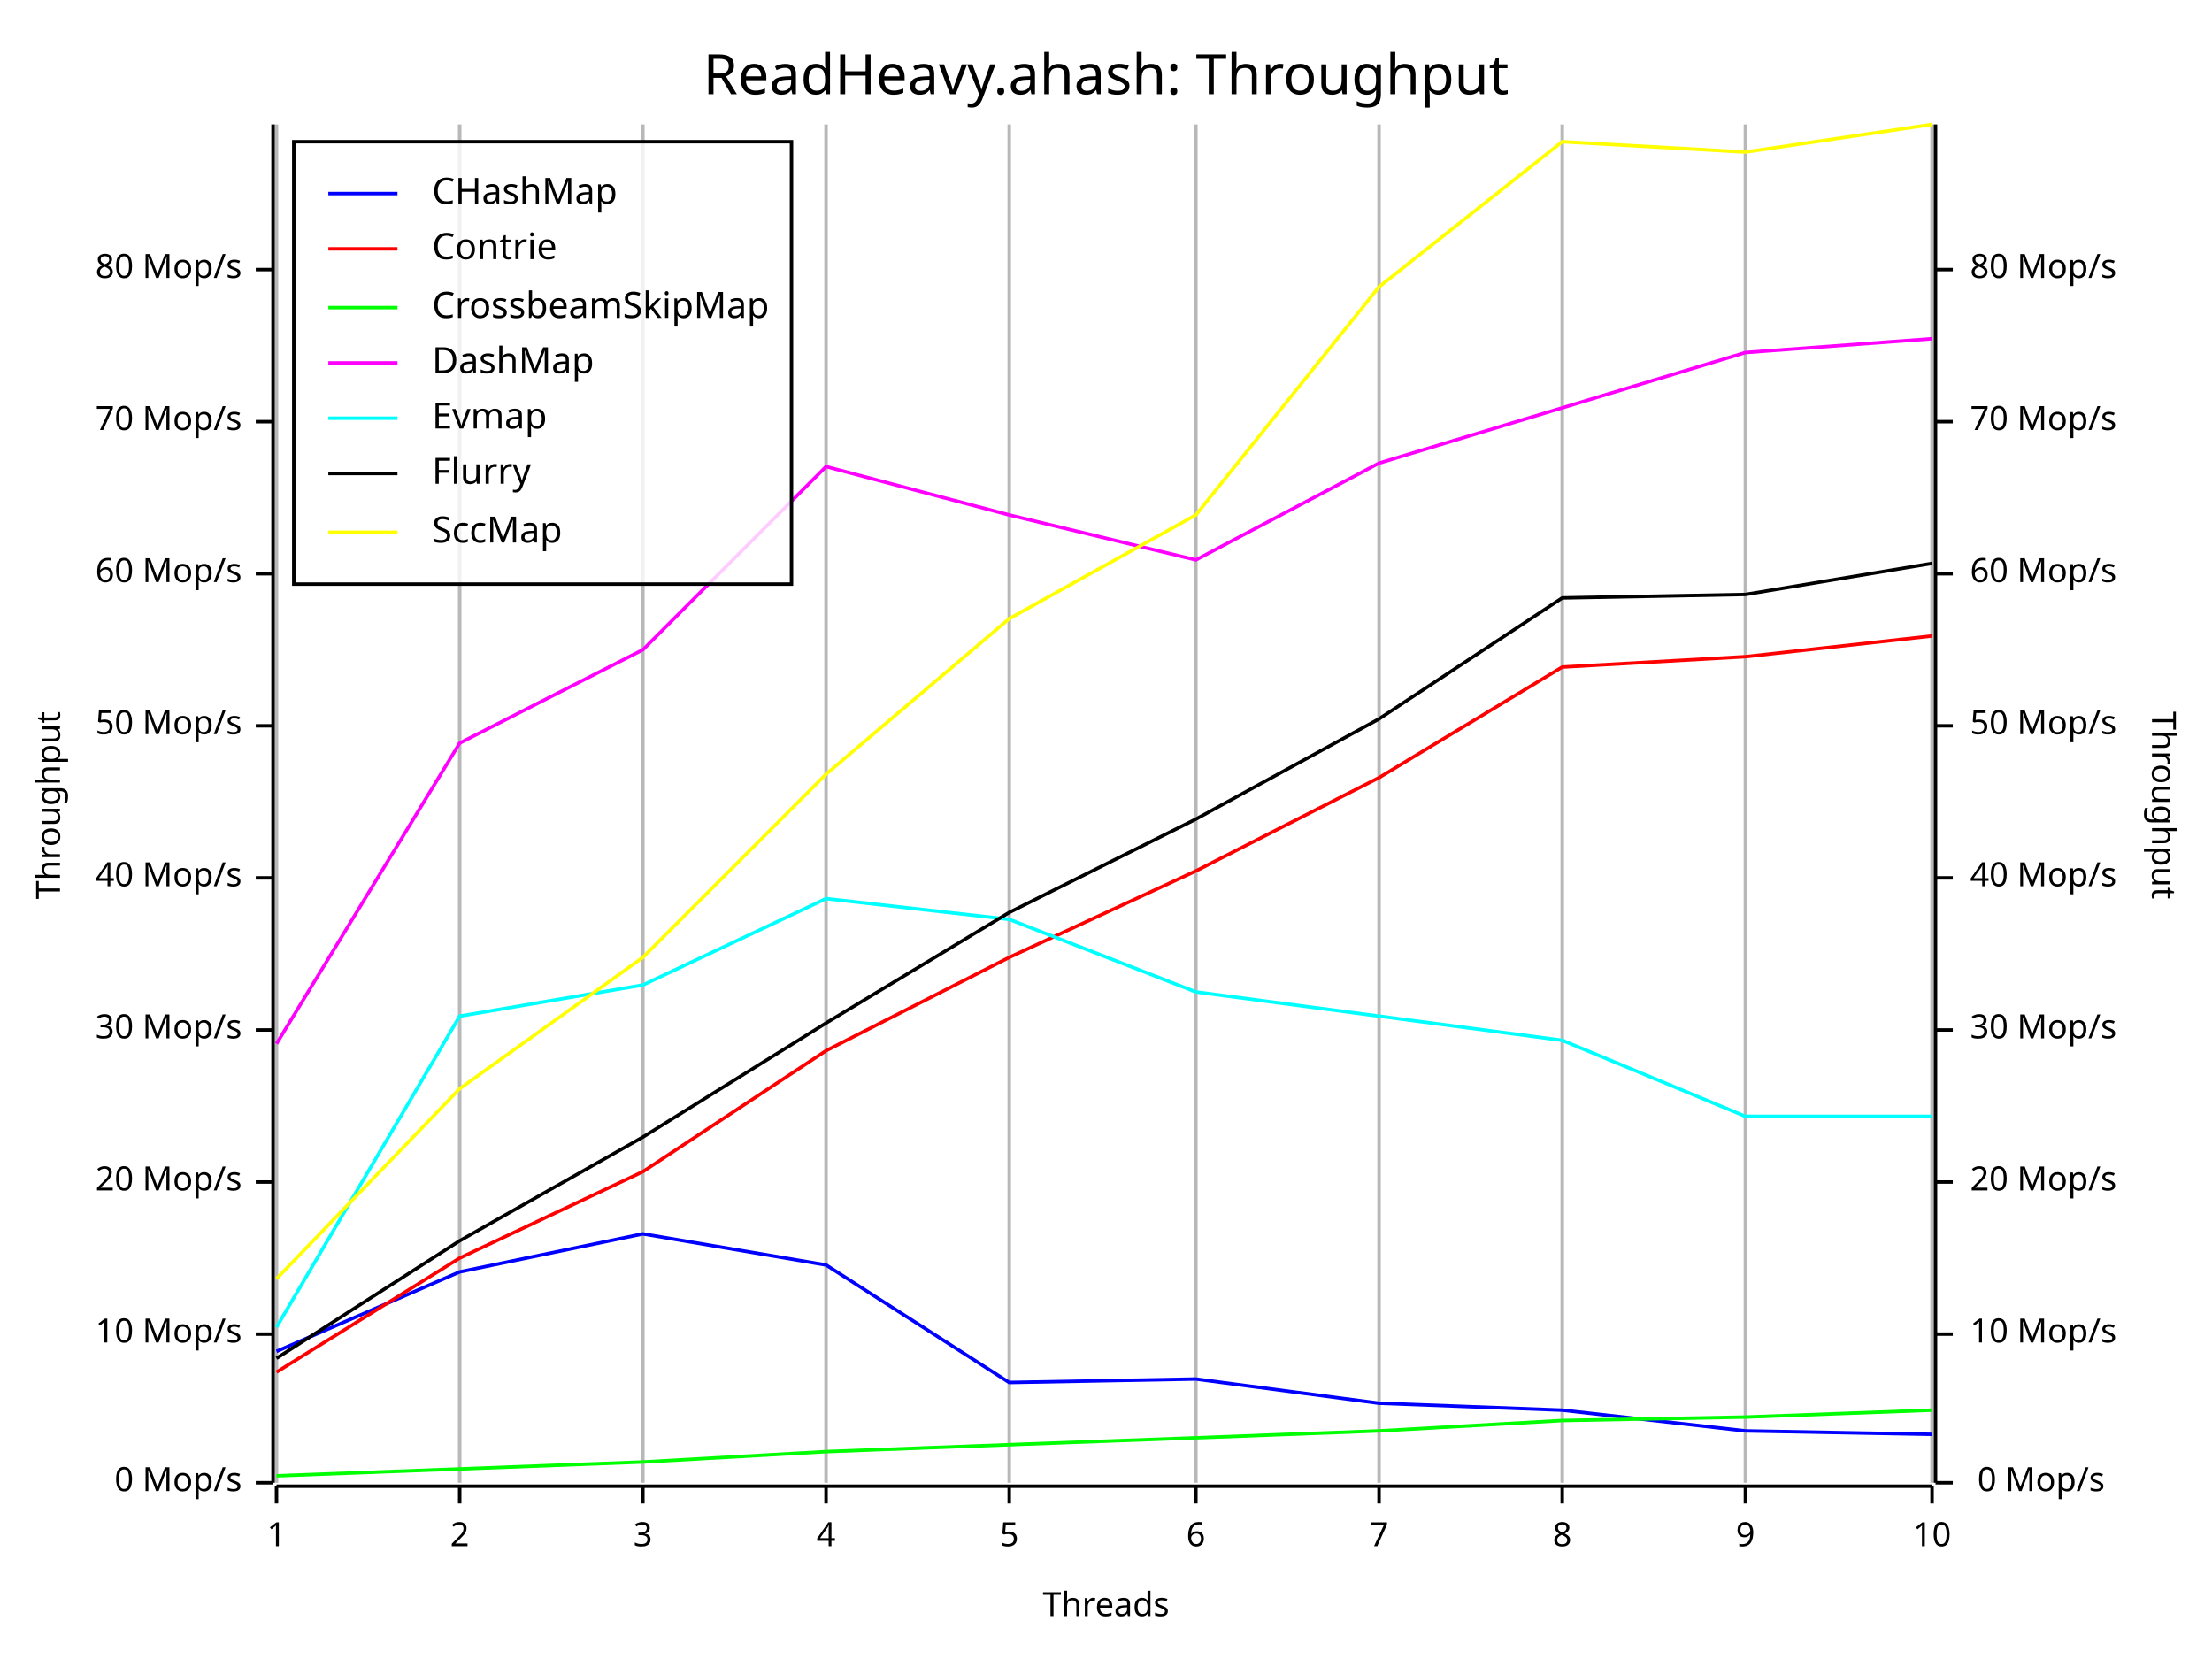
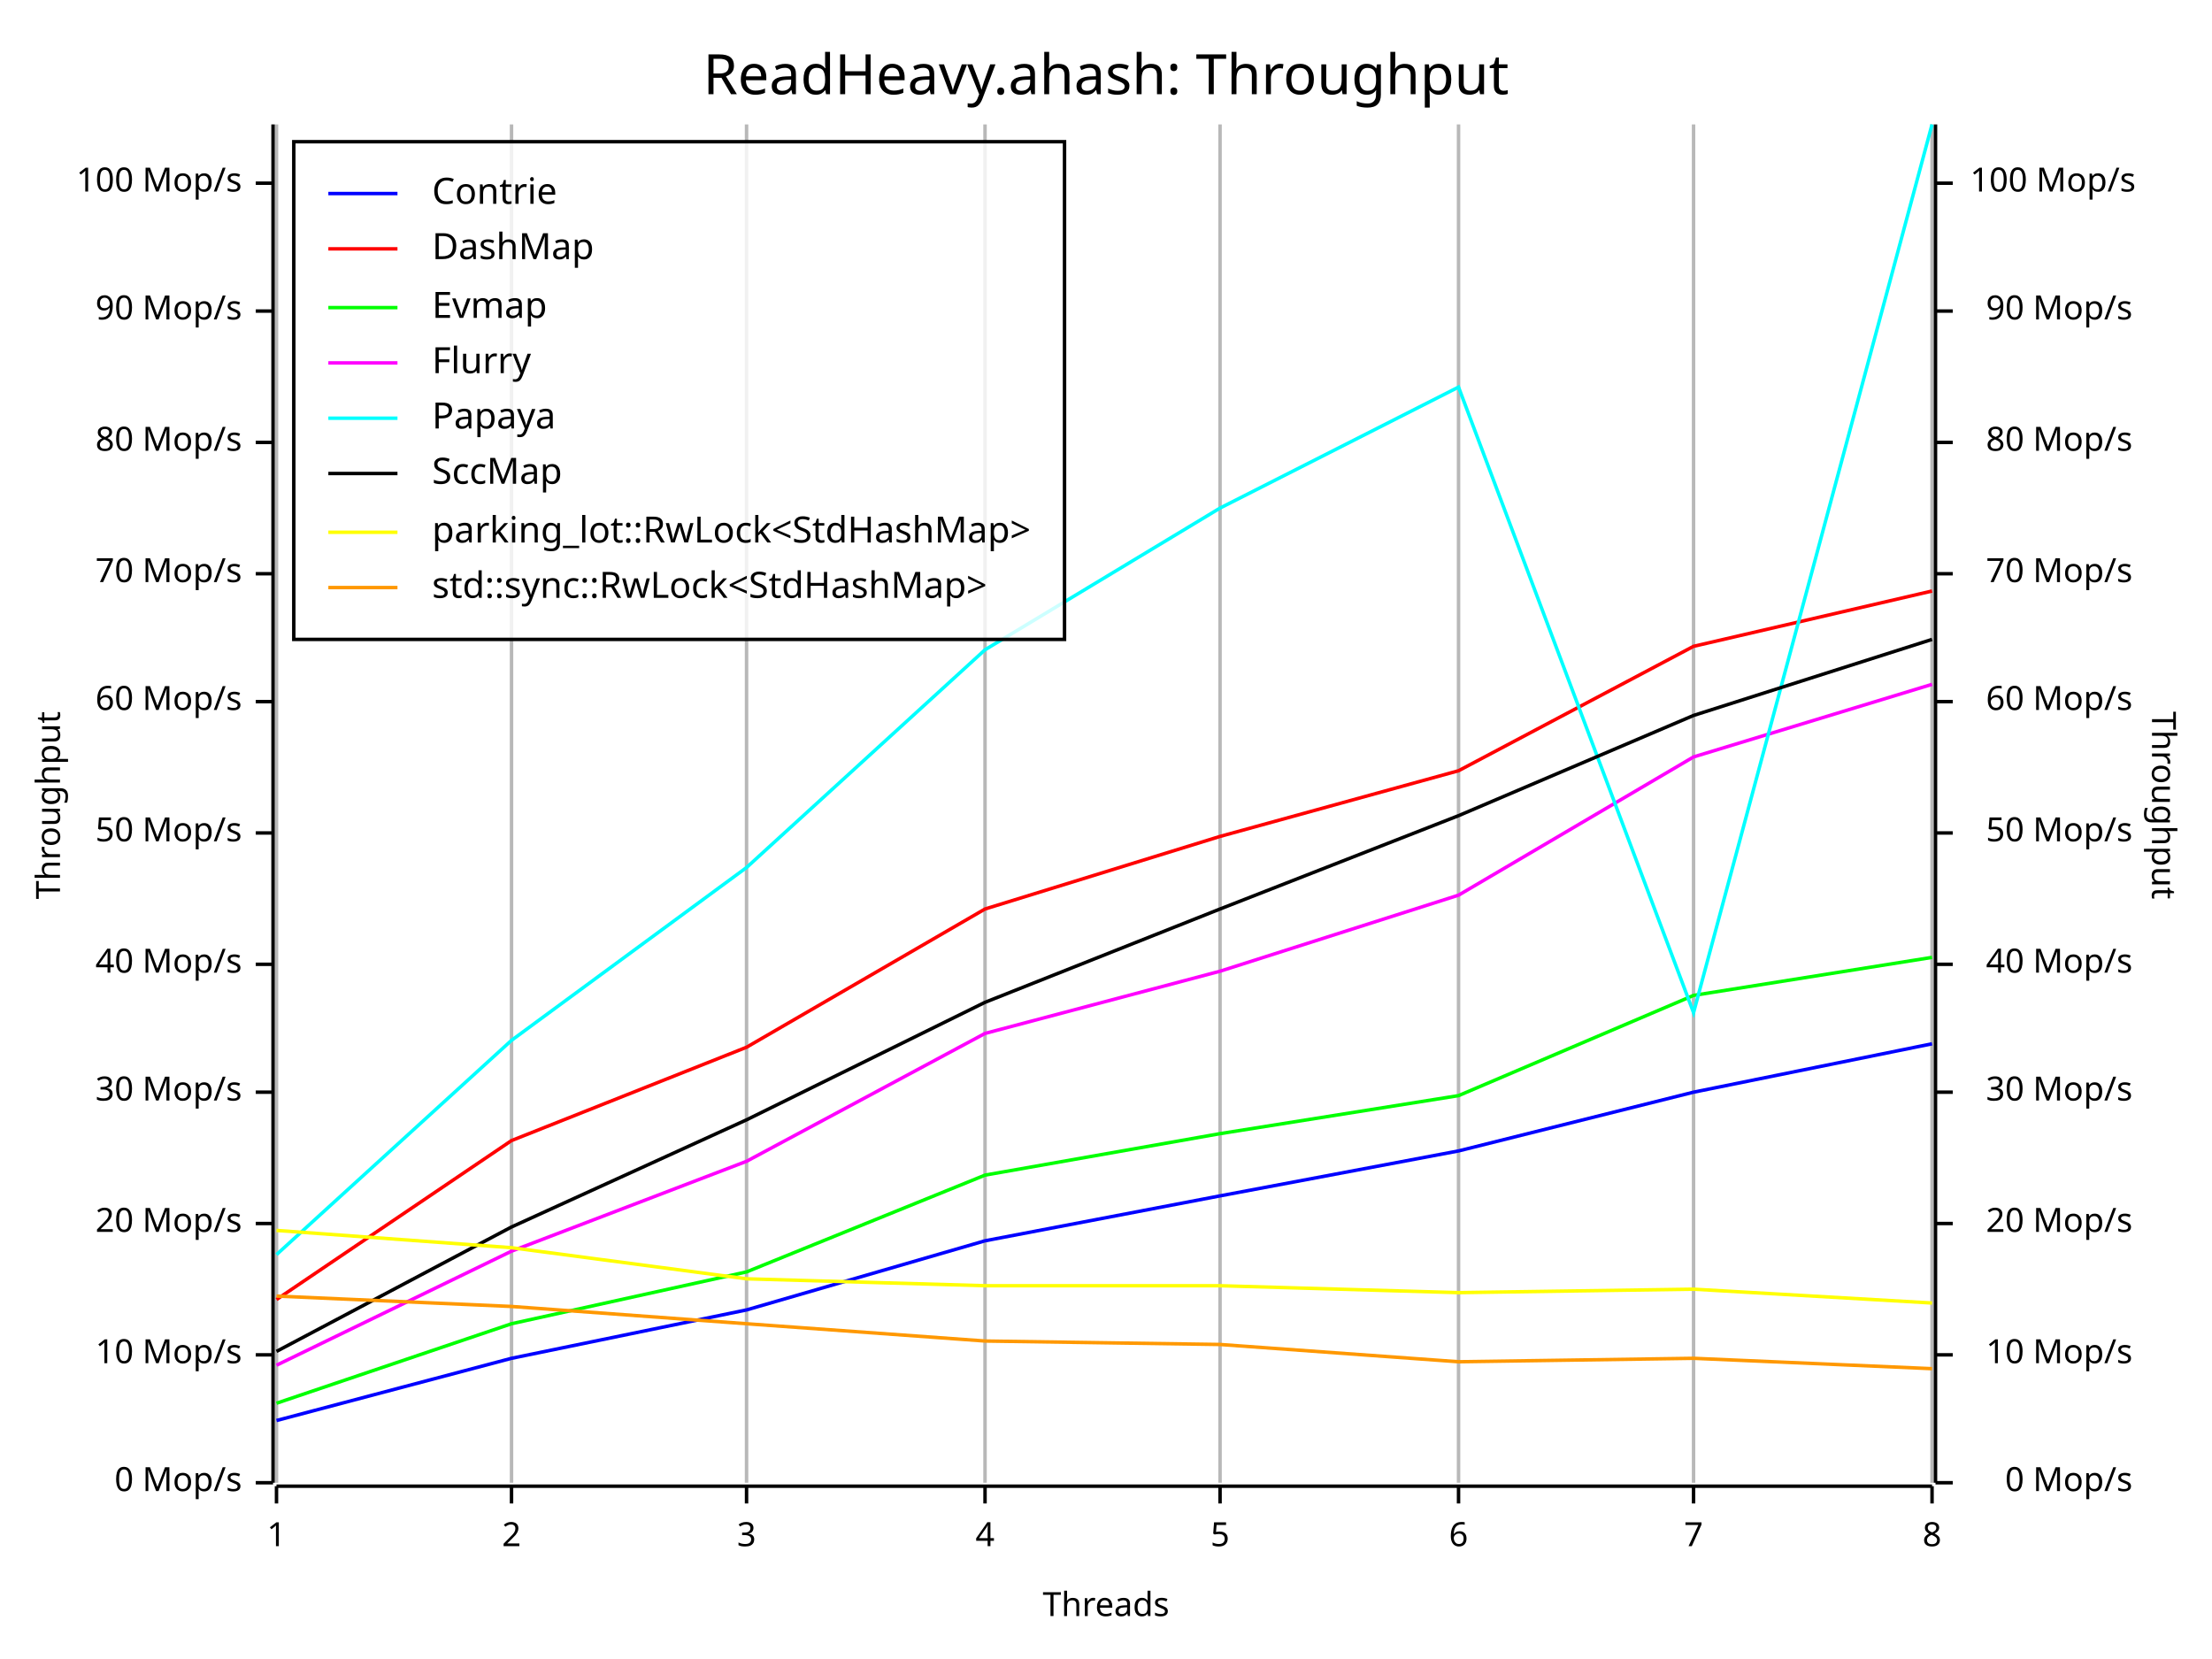
<svg xmlns="http://www.w3.org/2000/svg" width="640" height="480" viewBox="0 0 640 480">
  <rect x="0" y="0" width="640" height="480" opacity="1" fill="#FFFFFF" stroke="none" />
  <text x="320" y="15" dy="0.76em" text-anchor="middle" font-family="Fira Code" font-size="16.129" opacity="1" fill="#000000">
ReadHeavy.ahash: Throughput
</text>
  <line opacity="0.1" stroke="#000000" stroke-width="1" x1="80" y1="429" x2="80" y2="36" />
-   <line opacity="0.1" stroke="#000000" stroke-width="1" x1="133" y1="429" x2="133" y2="36" />
-   <line opacity="0.1" stroke="#000000" stroke-width="1" x1="186" y1="429" x2="186" y2="36" />
-   <line opacity="0.1" stroke="#000000" stroke-width="1" x1="239" y1="429" x2="239" y2="36" />
-   <line opacity="0.1" stroke="#000000" stroke-width="1" x1="292" y1="429" x2="292" y2="36" />
-   <line opacity="0.1" stroke="#000000" stroke-width="1" x1="346" y1="429" x2="346" y2="36" />
-   <line opacity="0.1" stroke="#000000" stroke-width="1" x1="399" y1="429" x2="399" y2="36" />
-   <line opacity="0.1" stroke="#000000" stroke-width="1" x1="452" y1="429" x2="452" y2="36" />
-   <line opacity="0.1" stroke="#000000" stroke-width="1" x1="505" y1="429" x2="505" y2="36" />
+   <line opacity="0.1" stroke="#000000" stroke-width="1" x1="148" y1="429" x2="148" y2="36" />
+   <line opacity="0.1" stroke="#000000" stroke-width="1" x1="216" y1="429" x2="216" y2="36" />
+   <line opacity="0.1" stroke="#000000" stroke-width="1" x1="285" y1="429" x2="285" y2="36" />
+   <line opacity="0.1" stroke="#000000" stroke-width="1" x1="353" y1="429" x2="353" y2="36" />
+   <line opacity="0.1" stroke="#000000" stroke-width="1" x1="422" y1="429" x2="422" y2="36" />
+   <line opacity="0.1" stroke="#000000" stroke-width="1" x1="490" y1="429" x2="490" y2="36" />
  <line opacity="0.1" stroke="#000000" stroke-width="1" x1="559" y1="429" x2="559" y2="36" />
  <text x="10" y="233" dy="0.76em" text-anchor="middle" font-family="sans-serif" font-size="9.677" opacity="1" fill="#000000" transform="rotate(270, 10, 233)">
Throughput
</text>
  <text x="320" y="470" dy="-0.5ex" text-anchor="middle" font-family="sans-serif" font-size="9.677" opacity="1" fill="#000000">
Threads
</text>
  <text x="630" y="233" dy="0.76em" text-anchor="middle" font-family="sans-serif" font-size="9.677" opacity="1" fill="#000000" transform="rotate(90, 630, 233)">
Throughput
</text>
  <line opacity="0.2" stroke="#000000" stroke-width="1" x1="80" y1="429" x2="80" y2="36" />
-   <line opacity="0.2" stroke="#000000" stroke-width="1" x1="133" y1="429" x2="133" y2="36" />
-   <line opacity="0.2" stroke="#000000" stroke-width="1" x1="186" y1="429" x2="186" y2="36" />
-   <line opacity="0.2" stroke="#000000" stroke-width="1" x1="239" y1="429" x2="239" y2="36" />
-   <line opacity="0.2" stroke="#000000" stroke-width="1" x1="292" y1="429" x2="292" y2="36" />
-   <line opacity="0.2" stroke="#000000" stroke-width="1" x1="346" y1="429" x2="346" y2="36" />
-   <line opacity="0.2" stroke="#000000" stroke-width="1" x1="399" y1="429" x2="399" y2="36" />
-   <line opacity="0.2" stroke="#000000" stroke-width="1" x1="452" y1="429" x2="452" y2="36" />
-   <line opacity="0.2" stroke="#000000" stroke-width="1" x1="505" y1="429" x2="505" y2="36" />
+   <line opacity="0.2" stroke="#000000" stroke-width="1" x1="148" y1="429" x2="148" y2="36" />
+   <line opacity="0.2" stroke="#000000" stroke-width="1" x1="216" y1="429" x2="216" y2="36" />
+   <line opacity="0.2" stroke="#000000" stroke-width="1" x1="285" y1="429" x2="285" y2="36" />
+   <line opacity="0.2" stroke="#000000" stroke-width="1" x1="353" y1="429" x2="353" y2="36" />
+   <line opacity="0.2" stroke="#000000" stroke-width="1" x1="422" y1="429" x2="422" y2="36" />
+   <line opacity="0.2" stroke="#000000" stroke-width="1" x1="490" y1="429" x2="490" y2="36" />
  <line opacity="0.2" stroke="#000000" stroke-width="1" x1="559" y1="429" x2="559" y2="36" />
  <polyline fill="none" opacity="1" stroke="#000000" stroke-width="1" points="79,36 79,429 " />
  <text x="70" y="429" dy="0.5ex" text-anchor="end" font-family="sans-serif" font-size="9.677" opacity="1" fill="#000000">
0 Mop/s
</text>
  <polyline fill="none" opacity="1" stroke="#000000" stroke-width="1" points="74,429 79,429 " />
-   <text x="70" y="386" dy="0.5ex" text-anchor="end" font-family="sans-serif" font-size="9.677" opacity="1" fill="#000000">
+   <text x="70" y="392" dy="0.5ex" text-anchor="end" font-family="sans-serif" font-size="9.677" opacity="1" fill="#000000">
10 Mop/s
</text>
-   <polyline fill="none" opacity="1" stroke="#000000" stroke-width="1" points="74,386 79,386 " />
-   <text x="70" y="342" dy="0.5ex" text-anchor="end" font-family="sans-serif" font-size="9.677" opacity="1" fill="#000000">
+   <polyline fill="none" opacity="1" stroke="#000000" stroke-width="1" points="74,392 79,392 " />
+   <text x="70" y="354" dy="0.5ex" text-anchor="end" font-family="sans-serif" font-size="9.677" opacity="1" fill="#000000">
20 Mop/s
</text>
-   <polyline fill="none" opacity="1" stroke="#000000" stroke-width="1" points="74,342 79,342 " />
-   <text x="70" y="298" dy="0.5ex" text-anchor="end" font-family="sans-serif" font-size="9.677" opacity="1" fill="#000000">
+   <polyline fill="none" opacity="1" stroke="#000000" stroke-width="1" points="74,354 79,354 " />
+   <text x="70" y="316" dy="0.5ex" text-anchor="end" font-family="sans-serif" font-size="9.677" opacity="1" fill="#000000">
30 Mop/s
</text>
-   <polyline fill="none" opacity="1" stroke="#000000" stroke-width="1" points="74,298 79,298 " />
-   <text x="70" y="254" dy="0.5ex" text-anchor="end" font-family="sans-serif" font-size="9.677" opacity="1" fill="#000000">
+   <polyline fill="none" opacity="1" stroke="#000000" stroke-width="1" points="74,316 79,316 " />
+   <text x="70" y="279" dy="0.5ex" text-anchor="end" font-family="sans-serif" font-size="9.677" opacity="1" fill="#000000">
40 Mop/s
</text>
-   <polyline fill="none" opacity="1" stroke="#000000" stroke-width="1" points="74,254 79,254 " />
-   <text x="70" y="210" dy="0.5ex" text-anchor="end" font-family="sans-serif" font-size="9.677" opacity="1" fill="#000000">
+   <polyline fill="none" opacity="1" stroke="#000000" stroke-width="1" points="74,279 79,279 " />
+   <text x="70" y="241" dy="0.5ex" text-anchor="end" font-family="sans-serif" font-size="9.677" opacity="1" fill="#000000">
50 Mop/s
</text>
-   <polyline fill="none" opacity="1" stroke="#000000" stroke-width="1" points="74,210 79,210 " />
-   <text x="70" y="166" dy="0.5ex" text-anchor="end" font-family="sans-serif" font-size="9.677" opacity="1" fill="#000000">
+   <polyline fill="none" opacity="1" stroke="#000000" stroke-width="1" points="74,241 79,241 " />
+   <text x="70" y="203" dy="0.5ex" text-anchor="end" font-family="sans-serif" font-size="9.677" opacity="1" fill="#000000">
60 Mop/s
</text>
-   <polyline fill="none" opacity="1" stroke="#000000" stroke-width="1" points="74,166 79,166 " />
-   <text x="70" y="122" dy="0.5ex" text-anchor="end" font-family="sans-serif" font-size="9.677" opacity="1" fill="#000000">
+   <polyline fill="none" opacity="1" stroke="#000000" stroke-width="1" points="74,203 79,203 " />
+   <text x="70" y="166" dy="0.5ex" text-anchor="end" font-family="sans-serif" font-size="9.677" opacity="1" fill="#000000">
70 Mop/s
</text>
-   <polyline fill="none" opacity="1" stroke="#000000" stroke-width="1" points="74,122 79,122 " />
-   <text x="70" y="78" dy="0.5ex" text-anchor="end" font-family="sans-serif" font-size="9.677" opacity="1" fill="#000000">
+   <polyline fill="none" opacity="1" stroke="#000000" stroke-width="1" points="74,166 79,166 " />
+   <text x="70" y="128" dy="0.5ex" text-anchor="end" font-family="sans-serif" font-size="9.677" opacity="1" fill="#000000">
80 Mop/s
</text>
-   <polyline fill="none" opacity="1" stroke="#000000" stroke-width="1" points="74,78 79,78 " />
+   <polyline fill="none" opacity="1" stroke="#000000" stroke-width="1" points="74,128 79,128 " />
+   <text x="70" y="90" dy="0.5ex" text-anchor="end" font-family="sans-serif" font-size="9.677" opacity="1" fill="#000000">
+ 90 Mop/s
+ </text>
+   <polyline fill="none" opacity="1" stroke="#000000" stroke-width="1" points="74,90 79,90 " />
+   <text x="70" y="53" dy="0.5ex" text-anchor="end" font-family="sans-serif" font-size="9.677" opacity="1" fill="#000000">
+ 100 Mop/s
+ </text>
+   <polyline fill="none" opacity="1" stroke="#000000" stroke-width="1" points="74,53 79,53 " />
  <polyline fill="none" opacity="1" stroke="#000000" stroke-width="1" points="80,430 559,430 " />
  <text x="80" y="440" dy="0.76em" text-anchor="middle" font-family="sans-serif" font-size="9.677" opacity="1" fill="#000000">
1
</text>
  <polyline fill="none" opacity="1" stroke="#000000" stroke-width="1" points="80,430 80,435 " />
-   <text x="133" y="440" dy="0.76em" text-anchor="middle" font-family="sans-serif" font-size="9.677" opacity="1" fill="#000000">
+   <text x="148" y="440" dy="0.76em" text-anchor="middle" font-family="sans-serif" font-size="9.677" opacity="1" fill="#000000">
2
</text>
-   <polyline fill="none" opacity="1" stroke="#000000" stroke-width="1" points="133,430 133,435 " />
-   <text x="186" y="440" dy="0.76em" text-anchor="middle" font-family="sans-serif" font-size="9.677" opacity="1" fill="#000000">
+   <polyline fill="none" opacity="1" stroke="#000000" stroke-width="1" points="148,430 148,435 " />
+   <text x="216" y="440" dy="0.76em" text-anchor="middle" font-family="sans-serif" font-size="9.677" opacity="1" fill="#000000">
3
</text>
-   <polyline fill="none" opacity="1" stroke="#000000" stroke-width="1" points="186,430 186,435 " />
-   <text x="239" y="440" dy="0.76em" text-anchor="middle" font-family="sans-serif" font-size="9.677" opacity="1" fill="#000000">
+   <polyline fill="none" opacity="1" stroke="#000000" stroke-width="1" points="216,430 216,435 " />
+   <text x="285" y="440" dy="0.76em" text-anchor="middle" font-family="sans-serif" font-size="9.677" opacity="1" fill="#000000">
4
</text>
-   <polyline fill="none" opacity="1" stroke="#000000" stroke-width="1" points="239,430 239,435 " />
-   <text x="292" y="440" dy="0.76em" text-anchor="middle" font-family="sans-serif" font-size="9.677" opacity="1" fill="#000000">
+   <polyline fill="none" opacity="1" stroke="#000000" stroke-width="1" points="285,430 285,435 " />
+   <text x="353" y="440" dy="0.76em" text-anchor="middle" font-family="sans-serif" font-size="9.677" opacity="1" fill="#000000">
5
</text>
-   <polyline fill="none" opacity="1" stroke="#000000" stroke-width="1" points="292,430 292,435 " />
-   <text x="346" y="440" dy="0.76em" text-anchor="middle" font-family="sans-serif" font-size="9.677" opacity="1" fill="#000000">
+   <polyline fill="none" opacity="1" stroke="#000000" stroke-width="1" points="353,430 353,435 " />
+   <text x="422" y="440" dy="0.76em" text-anchor="middle" font-family="sans-serif" font-size="9.677" opacity="1" fill="#000000">
6
</text>
-   <polyline fill="none" opacity="1" stroke="#000000" stroke-width="1" points="346,430 346,435 " />
-   <text x="399" y="440" dy="0.76em" text-anchor="middle" font-family="sans-serif" font-size="9.677" opacity="1" fill="#000000">
+   <polyline fill="none" opacity="1" stroke="#000000" stroke-width="1" points="422,430 422,435 " />
+   <text x="490" y="440" dy="0.76em" text-anchor="middle" font-family="sans-serif" font-size="9.677" opacity="1" fill="#000000">
7
</text>
-   <polyline fill="none" opacity="1" stroke="#000000" stroke-width="1" points="399,430 399,435 " />
-   <text x="452" y="440" dy="0.76em" text-anchor="middle" font-family="sans-serif" font-size="9.677" opacity="1" fill="#000000">
+   <polyline fill="none" opacity="1" stroke="#000000" stroke-width="1" points="490,430 490,435 " />
+   <text x="559" y="440" dy="0.76em" text-anchor="middle" font-family="sans-serif" font-size="9.677" opacity="1" fill="#000000">
8
- </text>
-   <polyline fill="none" opacity="1" stroke="#000000" stroke-width="1" points="452,430 452,435 " />
-   <text x="505" y="440" dy="0.76em" text-anchor="middle" font-family="sans-serif" font-size="9.677" opacity="1" fill="#000000">
- 9
- </text>
-   <polyline fill="none" opacity="1" stroke="#000000" stroke-width="1" points="505,430 505,435 " />
-   <text x="559" y="440" dy="0.76em" text-anchor="middle" font-family="sans-serif" font-size="9.677" opacity="1" fill="#000000">
- 10
</text>
  <polyline fill="none" opacity="1" stroke="#000000" stroke-width="1" points="559,430 559,435 " />
  <polyline fill="none" opacity="1" stroke="#000000" stroke-width="1" points="560,36 560,429 " />
-   <text x="609" y="429" dy="0.5ex" text-anchor="end" font-family="sans-serif" font-size="9.677" opacity="1" fill="#000000">
+   <text x="617" y="429" dy="0.5ex" text-anchor="end" font-family="sans-serif" font-size="9.677" opacity="1" fill="#000000">
0 Mop/s
</text>
  <polyline fill="none" opacity="1" stroke="#000000" stroke-width="1" points="560,429 565,429 " />
-   <text x="570" y="386" dy="0.5ex" text-anchor="start" font-family="sans-serif" font-size="9.677" opacity="1" fill="#000000">
+   <text x="617" y="392" dy="0.5ex" text-anchor="end" font-family="sans-serif" font-size="9.677" opacity="1" fill="#000000">
10 Mop/s
</text>
-   <polyline fill="none" opacity="1" stroke="#000000" stroke-width="1" points="560,386 565,386 " />
-   <text x="570" y="342" dy="0.5ex" text-anchor="start" font-family="sans-serif" font-size="9.677" opacity="1" fill="#000000">
+   <polyline fill="none" opacity="1" stroke="#000000" stroke-width="1" points="560,392 565,392 " />
+   <text x="617" y="354" dy="0.5ex" text-anchor="end" font-family="sans-serif" font-size="9.677" opacity="1" fill="#000000">
20 Mop/s
</text>
-   <polyline fill="none" opacity="1" stroke="#000000" stroke-width="1" points="560,342 565,342 " />
-   <text x="570" y="298" dy="0.5ex" text-anchor="start" font-family="sans-serif" font-size="9.677" opacity="1" fill="#000000">
+   <polyline fill="none" opacity="1" stroke="#000000" stroke-width="1" points="560,354 565,354 " />
+   <text x="617" y="316" dy="0.5ex" text-anchor="end" font-family="sans-serif" font-size="9.677" opacity="1" fill="#000000">
30 Mop/s
</text>
-   <polyline fill="none" opacity="1" stroke="#000000" stroke-width="1" points="560,298 565,298 " />
-   <text x="570" y="254" dy="0.5ex" text-anchor="start" font-family="sans-serif" font-size="9.677" opacity="1" fill="#000000">
+   <polyline fill="none" opacity="1" stroke="#000000" stroke-width="1" points="560,316 565,316 " />
+   <text x="617" y="279" dy="0.5ex" text-anchor="end" font-family="sans-serif" font-size="9.677" opacity="1" fill="#000000">
40 Mop/s
</text>
-   <polyline fill="none" opacity="1" stroke="#000000" stroke-width="1" points="560,254 565,254 " />
-   <text x="570" y="210" dy="0.5ex" text-anchor="start" font-family="sans-serif" font-size="9.677" opacity="1" fill="#000000">
+   <polyline fill="none" opacity="1" stroke="#000000" stroke-width="1" points="560,279 565,279 " />
+   <text x="617" y="241" dy="0.5ex" text-anchor="end" font-family="sans-serif" font-size="9.677" opacity="1" fill="#000000">
50 Mop/s
</text>
-   <polyline fill="none" opacity="1" stroke="#000000" stroke-width="1" points="560,210 565,210 " />
-   <text x="570" y="166" dy="0.5ex" text-anchor="start" font-family="sans-serif" font-size="9.677" opacity="1" fill="#000000">
+   <polyline fill="none" opacity="1" stroke="#000000" stroke-width="1" points="560,241 565,241 " />
+   <text x="617" y="203" dy="0.5ex" text-anchor="end" font-family="sans-serif" font-size="9.677" opacity="1" fill="#000000">
60 Mop/s
</text>
-   <polyline fill="none" opacity="1" stroke="#000000" stroke-width="1" points="560,166 565,166 " />
-   <text x="570" y="122" dy="0.5ex" text-anchor="start" font-family="sans-serif" font-size="9.677" opacity="1" fill="#000000">
+   <polyline fill="none" opacity="1" stroke="#000000" stroke-width="1" points="560,203 565,203 " />
+   <text x="617" y="166" dy="0.5ex" text-anchor="end" font-family="sans-serif" font-size="9.677" opacity="1" fill="#000000">
70 Mop/s
</text>
-   <polyline fill="none" opacity="1" stroke="#000000" stroke-width="1" points="560,122 565,122 " />
-   <text x="570" y="78" dy="0.5ex" text-anchor="start" font-family="sans-serif" font-size="9.677" opacity="1" fill="#000000">
+   <polyline fill="none" opacity="1" stroke="#000000" stroke-width="1" points="560,166 565,166 " />
+   <text x="617" y="128" dy="0.5ex" text-anchor="end" font-family="sans-serif" font-size="9.677" opacity="1" fill="#000000">
80 Mop/s
</text>
-   <polyline fill="none" opacity="1" stroke="#000000" stroke-width="1" points="560,78 565,78 " />
-   <polyline fill="none" opacity="1" stroke="#0000FF" stroke-width="1" points="80,391 133,368 186,357 239,366 292,400 346,399 399,406 452,408 505,414 559,415 " />
-   <polyline fill="none" opacity="1" stroke="#FF0000" stroke-width="1" points="80,397 133,364 186,339 239,304 292,277 346,252 399,225 452,193 505,190 559,184 " />
-   <polyline fill="none" opacity="1" stroke="#00FF00" stroke-width="1" points="80,427 133,425 186,423 239,420 292,418 346,416 399,414 452,411 505,410 559,408 " />
-   <polyline fill="none" opacity="1" stroke="#FF00FF" stroke-width="1" points="80,302 133,215 186,188 239,135 292,149 346,162 399,134 452,118 505,102 559,98 " />
-   <polyline fill="none" opacity="1" stroke="#00FFFF" stroke-width="1" points="80,384 133,294 186,285 239,260 292,266 346,287 399,294 452,301 505,323 559,323 " />
-   <polyline fill="none" opacity="1" stroke="#000000" stroke-width="1" points="80,393 133,359 186,329 239,296 292,264 346,237 399,208 452,173 505,172 559,163 " />
-   <polyline fill="none" opacity="1" stroke="#FFFF00" stroke-width="1" points="80,370 133,315 186,277 239,224 292,179 346,149 399,83 452,41 505,44 559,36 " />
-   <rect x="85" y="41" width="144" height="128" opacity="0.8" fill="#FFFFFF" stroke="none" />
-   <rect x="85" y="41" width="144" height="128" opacity="1" fill="none" stroke="#000000" />
+   <polyline fill="none" opacity="1" stroke="#000000" stroke-width="1" points="560,128 565,128 " />
+   <text x="617" y="90" dy="0.5ex" text-anchor="end" font-family="sans-serif" font-size="9.677" opacity="1" fill="#000000">
+ 90 Mop/s
+ </text>
+   <polyline fill="none" opacity="1" stroke="#000000" stroke-width="1" points="560,90 565,90 " />
+   <text x="570" y="53" dy="0.5ex" text-anchor="start" font-family="sans-serif" font-size="9.677" opacity="1" fill="#000000">
+ 100 Mop/s
+ </text>
+   <polyline fill="none" opacity="1" stroke="#000000" stroke-width="1" points="560,53 565,53 " />
+   <polyline fill="none" opacity="1" stroke="#0000FF" stroke-width="1" points="80,411 148,393 216,379 285,359 353,346 422,333 490,316 559,302 " />
+   <polyline fill="none" opacity="1" stroke="#FF0000" stroke-width="1" points="80,376 148,330 216,303 285,263 353,242 422,223 490,187 559,171 " />
+   <polyline fill="none" opacity="1" stroke="#00FF00" stroke-width="1" points="80,406 148,383 216,368 285,340 353,328 422,317 490,288 559,277 " />
+   <polyline fill="none" opacity="1" stroke="#FF00FF" stroke-width="1" points="80,395 148,362 216,336 285,299 353,281 422,259 490,219 559,198 " />
+   <polyline fill="none" opacity="1" stroke="#00FFFF" stroke-width="1" points="80,363 148,301 216,251 285,188 353,147 422,112 490,293 559,36 " />
+   <polyline fill="none" opacity="1" stroke="#000000" stroke-width="1" points="80,391 148,355 216,324 285,290 353,263 422,236 490,207 559,185 " />
+   <polyline fill="none" opacity="1" stroke="#FFFF00" stroke-width="1" points="80,356 148,361 216,370 285,372 353,372 422,374 490,373 559,377 " />
+   <polyline fill="none" opacity="1" stroke="#FF9800" stroke-width="1" points="80,375 148,378 216,383 285,388 353,389 422,394 490,393 559,396 " />
+   <rect x="85" y="41" width="223" height="144" opacity="0.8" fill="#FFFFFF" stroke="none" />
+   <rect x="85" y="41" width="223" height="144" opacity="1" fill="none" stroke="#000000" />
  <text x="125" y="51" dy="0.76em" text-anchor="start" font-family="Fira Code" font-size="10.484" opacity="1" fill="#000000">
- CHashMap
+ Contrie
</text>
  <text x="125" y="67" dy="0.76em" text-anchor="start" font-family="Fira Code" font-size="10.484" opacity="1" fill="#000000">
- Contrie
+ DashMap
</text>
  <text x="125" y="84" dy="0.76em" text-anchor="start" font-family="Fira Code" font-size="10.484" opacity="1" fill="#000000">
- CrossbeamSkipMap
+ Evmap
</text>
  <text x="125" y="100" dy="0.76em" text-anchor="start" font-family="Fira Code" font-size="10.484" opacity="1" fill="#000000">
- DashMap
+ Flurry
</text>
  <text x="125" y="116" dy="0.76em" text-anchor="start" font-family="Fira Code" font-size="10.484" opacity="1" fill="#000000">
- Evmap
+ Papaya
</text>
  <text x="125" y="132" dy="0.76em" text-anchor="start" font-family="Fira Code" font-size="10.484" opacity="1" fill="#000000">
- Flurry
+ SccMap
</text>
  <text x="125" y="149" dy="0.76em" text-anchor="start" font-family="Fira Code" font-size="10.484" opacity="1" fill="#000000">
- SccMap
+ parking_lot::RwLock&lt;StdHashMap&gt;
+ </text>
+   <text x="125" y="165" dy="0.76em" text-anchor="start" font-family="Fira Code" font-size="10.484" opacity="1" fill="#000000">
+ std::sync::RwLock&lt;StdHashMap&gt;
</text>
  <polyline fill="none" opacity="1" stroke="#0000FF" stroke-width="1" points="95,56 115,56 " />
  <polyline fill="none" opacity="1" stroke="#FF0000" stroke-width="1" points="95,72 115,72 " />
  <polyline fill="none" opacity="1" stroke="#00FF00" stroke-width="1" points="95,89 115,89 " />
  <polyline fill="none" opacity="1" stroke="#FF00FF" stroke-width="1" points="95,105 115,105 " />
  <polyline fill="none" opacity="1" stroke="#00FFFF" stroke-width="1" points="95,121 115,121 " />
  <polyline fill="none" opacity="1" stroke="#000000" stroke-width="1" points="95,137 115,137 " />
  <polyline fill="none" opacity="1" stroke="#FFFF00" stroke-width="1" points="95,154 115,154 " />
+   <polyline fill="none" opacity="1" stroke="#FF9800" stroke-width="1" points="95,170 115,170 " />
</svg>
